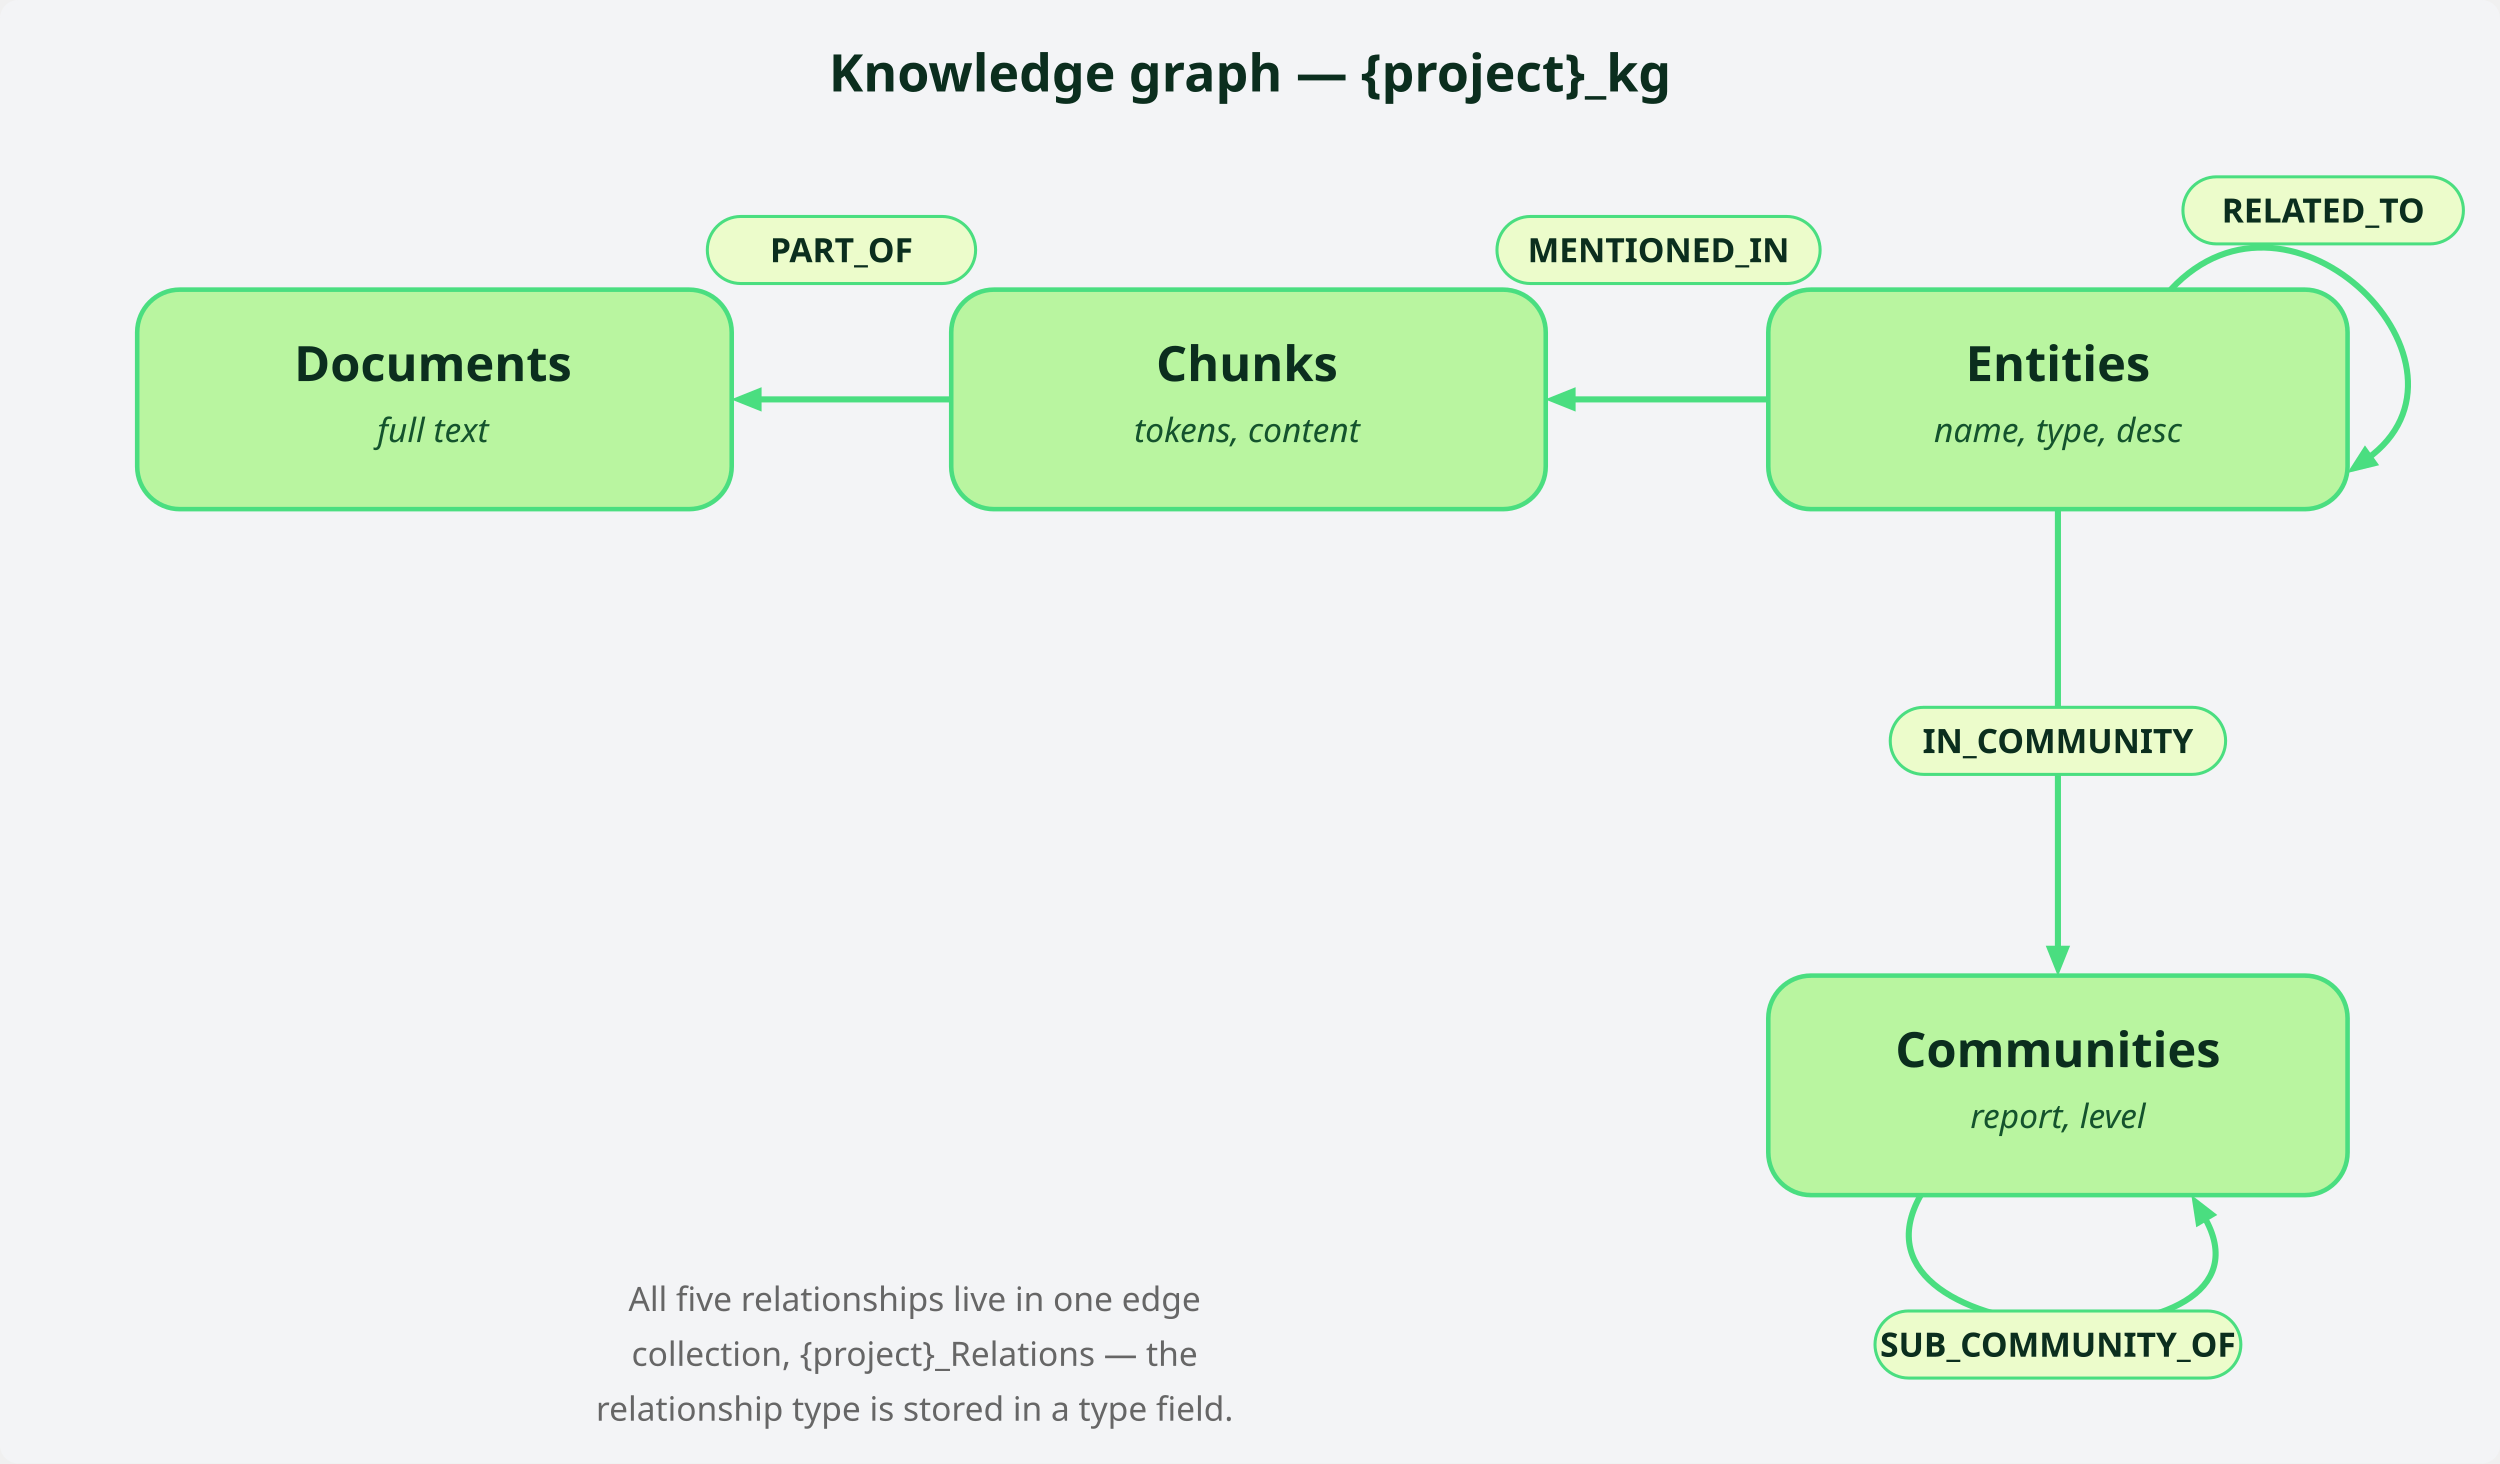
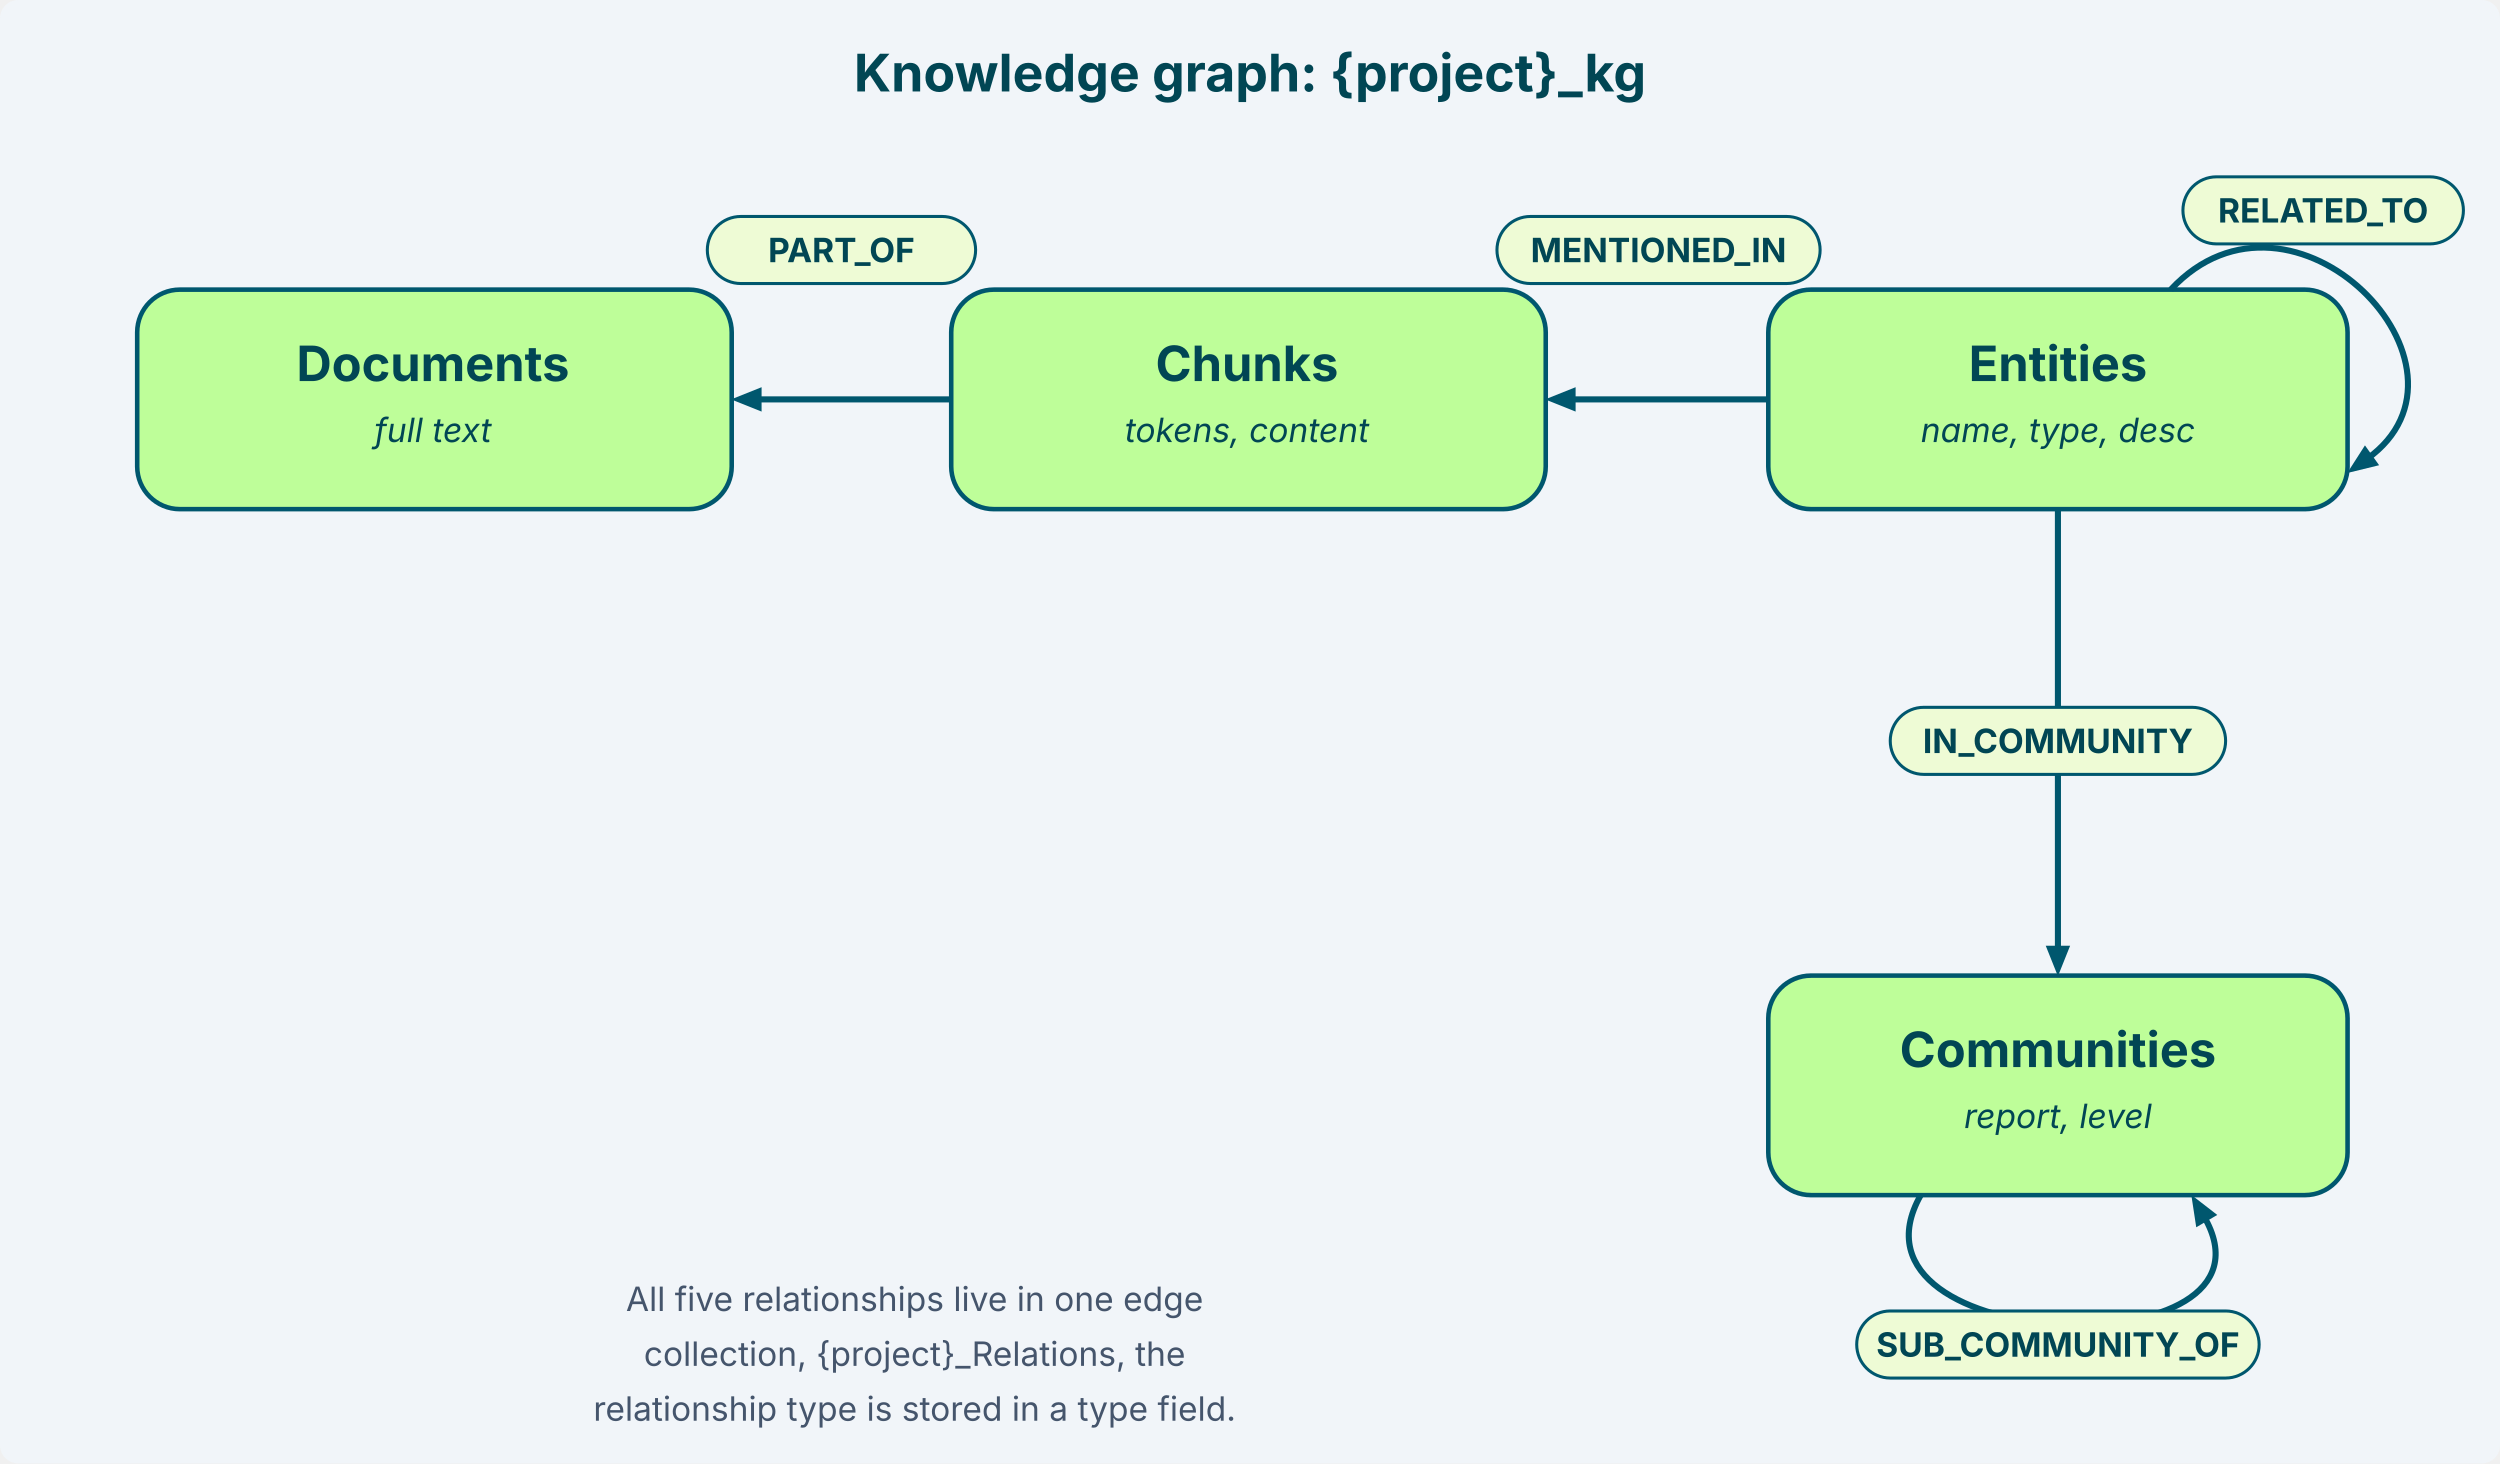
<svg xmlns="http://www.w3.org/2000/svg" viewBox="0 0 820 480" width="820" height="480">
  <style>
-     .agkg text { font-family: sans-serif; }
-     .agkg .vtx { fill: #b9f5a0; stroke: #4ade80; stroke-width: 1.5; }
-     .agkg .card:hover .vtx { fill: #ffffff; stroke: #22c55e; }
-     .agkg .vtitle { font-size: 16px; font-weight: bold; fill: #0b2e1e; }
-     .agkg .vsub { font-size: 11px; font-style: italic; fill: #14532d; }
-     .agkg .elabel { font-size: 11px; font-weight: bold; fill: #0b2e1e; }
-     .agkg .ebadge { fill: #ecfccb; stroke: #4ade80; stroke-width: 1; }
-     .agkg .note { font-size: 11px; fill: #666; }
+     .agkg text { font-family: Inter, -apple-system, BlinkMacSystemFont, 'Segoe UI', Helvetica, Arial, sans-serif; }
+     .agkg .vtx { fill: #befe99; stroke: #00576e; stroke-width: 1.5; }
+     .agkg .card:hover .vtx { fill: #ffffff; stroke: #00576e; }
+     .agkg .vtitle { font-size: 16px; font-weight: bold; fill: #014654; }
+     .agkg .vsub { font-size: 11px; font-style: italic; fill: #014654; }
+     .agkg .elabel { font-size: 11px; font-weight: bold; fill: #014654; }
+     .agkg .ebadge { fill: #eefbd5; stroke: #00576e; stroke-width: 1; }
+     .agkg .note { font-size: 11px; fill: #45556c; }
  </style>
  <defs>
    <marker id="agkg-arrow" markerWidth="10" markerHeight="8" refX="2" refY="4" orient="auto" markerUnits="userSpaceOnUse">
-       <polygon points="0 0,10 4,0 8" fill="#4ade80" />
+       <polygon points="0 0,10 4,0 8" fill="#00576e" />
    </marker>
  </defs>
  <g class="agkg">
-     <rect width="820" height="480" fill="#f3f4f6" rx="6" />
-     <text x="410" y="30" text-anchor="middle" font-size="17" font-weight="bold" fill="#0b2e1e">Knowledge graph — {project}_kg</text>
+     <rect width="820" height="480" fill="#f1f5f9" rx="6" />
+     <text x="410" y="30" text-anchor="middle" font-size="17" font-weight="bold" fill="#014654">Knowledge graph: {project}_kg</text>
    <g class="card">
      <rect class="vtx" x="45" y="95" width="195" height="72" rx="14" />
      <text class="vtitle" x="142" y="125" text-anchor="middle">Documents</text>
      <text class="vsub" x="142" y="145" text-anchor="middle">full text</text>
    </g>
    <g class="card">
      <rect class="vtx" x="312" y="95" width="195" height="72" rx="14" />
      <text class="vtitle" x="409" y="125" text-anchor="middle">Chunks</text>
      <text class="vsub" x="409" y="145" text-anchor="middle">tokens, content</text>
    </g>
    <g class="card">
      <rect class="vtx" x="580" y="95" width="190" height="72" rx="14" />
      <text class="vtitle" x="675" y="125" text-anchor="middle">Entities</text>
      <text class="vsub" x="675" y="145" text-anchor="middle">name, type, desc</text>
    </g>
    <g class="card">
      <rect class="vtx" x="580" y="320" width="190" height="72" rx="14" />
      <text class="vtitle" x="675" y="350" text-anchor="middle">Communities</text>
      <text class="vsub" x="675" y="370" text-anchor="middle">report, level</text>
    </g>
-     <path d="M 312 131 L 247.8 131" stroke="#4ade80" stroke-width="2" fill="none" marker-end="url(#agkg-arrow)" />
+     <path d="M 312 131 L 247.8 131" stroke="#00576e" stroke-width="2" fill="none" marker-end="url(#agkg-arrow)" />
    <rect class="ebadge" x="232" y="71" width="88" height="22" rx="11" />
    <text class="elabel" x="276" y="86" text-anchor="middle">PART_OF</text>
-     <path d="M 580 131 L 514.8 131" stroke="#4ade80" stroke-width="2" fill="none" marker-end="url(#agkg-arrow)" />
+     <path d="M 580 131 L 514.8 131" stroke="#00576e" stroke-width="2" fill="none" marker-end="url(#agkg-arrow)" />
    <rect class="ebadge" x="491" y="71" width="106" height="22" rx="11" />
    <text class="elabel" x="544" y="86" text-anchor="middle">MENTIONED_IN</text>
-     <path d="M 712 95 C 752 52, 818.4 120.5, 776.4 150.5" stroke="#4ade80" stroke-width="2" fill="none" marker-end="url(#agkg-arrow)" />
+     <path d="M 712 95 C 752 52, 818.4 120.5, 776.4 150.5" stroke="#00576e" stroke-width="2" fill="none" marker-end="url(#agkg-arrow)" />
    <rect class="ebadge" x="716" y="58" width="92" height="22" rx="11" />
    <text class="elabel" x="762" y="73" text-anchor="middle">RELATED_TO</text>
-     <path d="M 675 167 L 675 312.2" stroke="#4ade80" stroke-width="2" fill="none" marker-end="url(#agkg-arrow)" />
+     <path d="M 675 167 L 675 312.2" stroke="#00576e" stroke-width="2" fill="none" marker-end="url(#agkg-arrow)" />
    <rect class="ebadge" x="620" y="232" width="110" height="22" rx="11" />
    <text class="elabel" x="675" y="247" text-anchor="middle">IN_COMMUNITY</text>
-     <path d="M 630 392 C 600 445, 752.8 449.8, 722.8 398.8" stroke="#4ade80" stroke-width="2" fill="none" marker-end="url(#agkg-arrow)" />
-     <rect class="ebadge" x="615" y="430" width="120" height="22" rx="11" />
+     <path d="M 630 392 C 600 445, 752.8 449.8, 722.8 398.8" stroke="#00576e" stroke-width="2" fill="none" marker-end="url(#agkg-arrow)" />
+     <rect class="ebadge" x="609" y="430" width="132" height="22" rx="11" />
    <text class="elabel" x="675" y="445" text-anchor="middle">SUB_COMMUNITY_OF</text>
    <text class="note" x="300" y="430" text-anchor="middle">All five relationships live in one edge</text>
-     <text class="note" x="300" y="448" text-anchor="middle">collection, {project}_Relations — the</text>
+     <text class="note" x="300" y="448" text-anchor="middle">collection, {project}_Relations, the</text>
    <text class="note" x="300" y="466" text-anchor="middle">relationship type is stored in a type field.</text>
  </g>
</svg>
